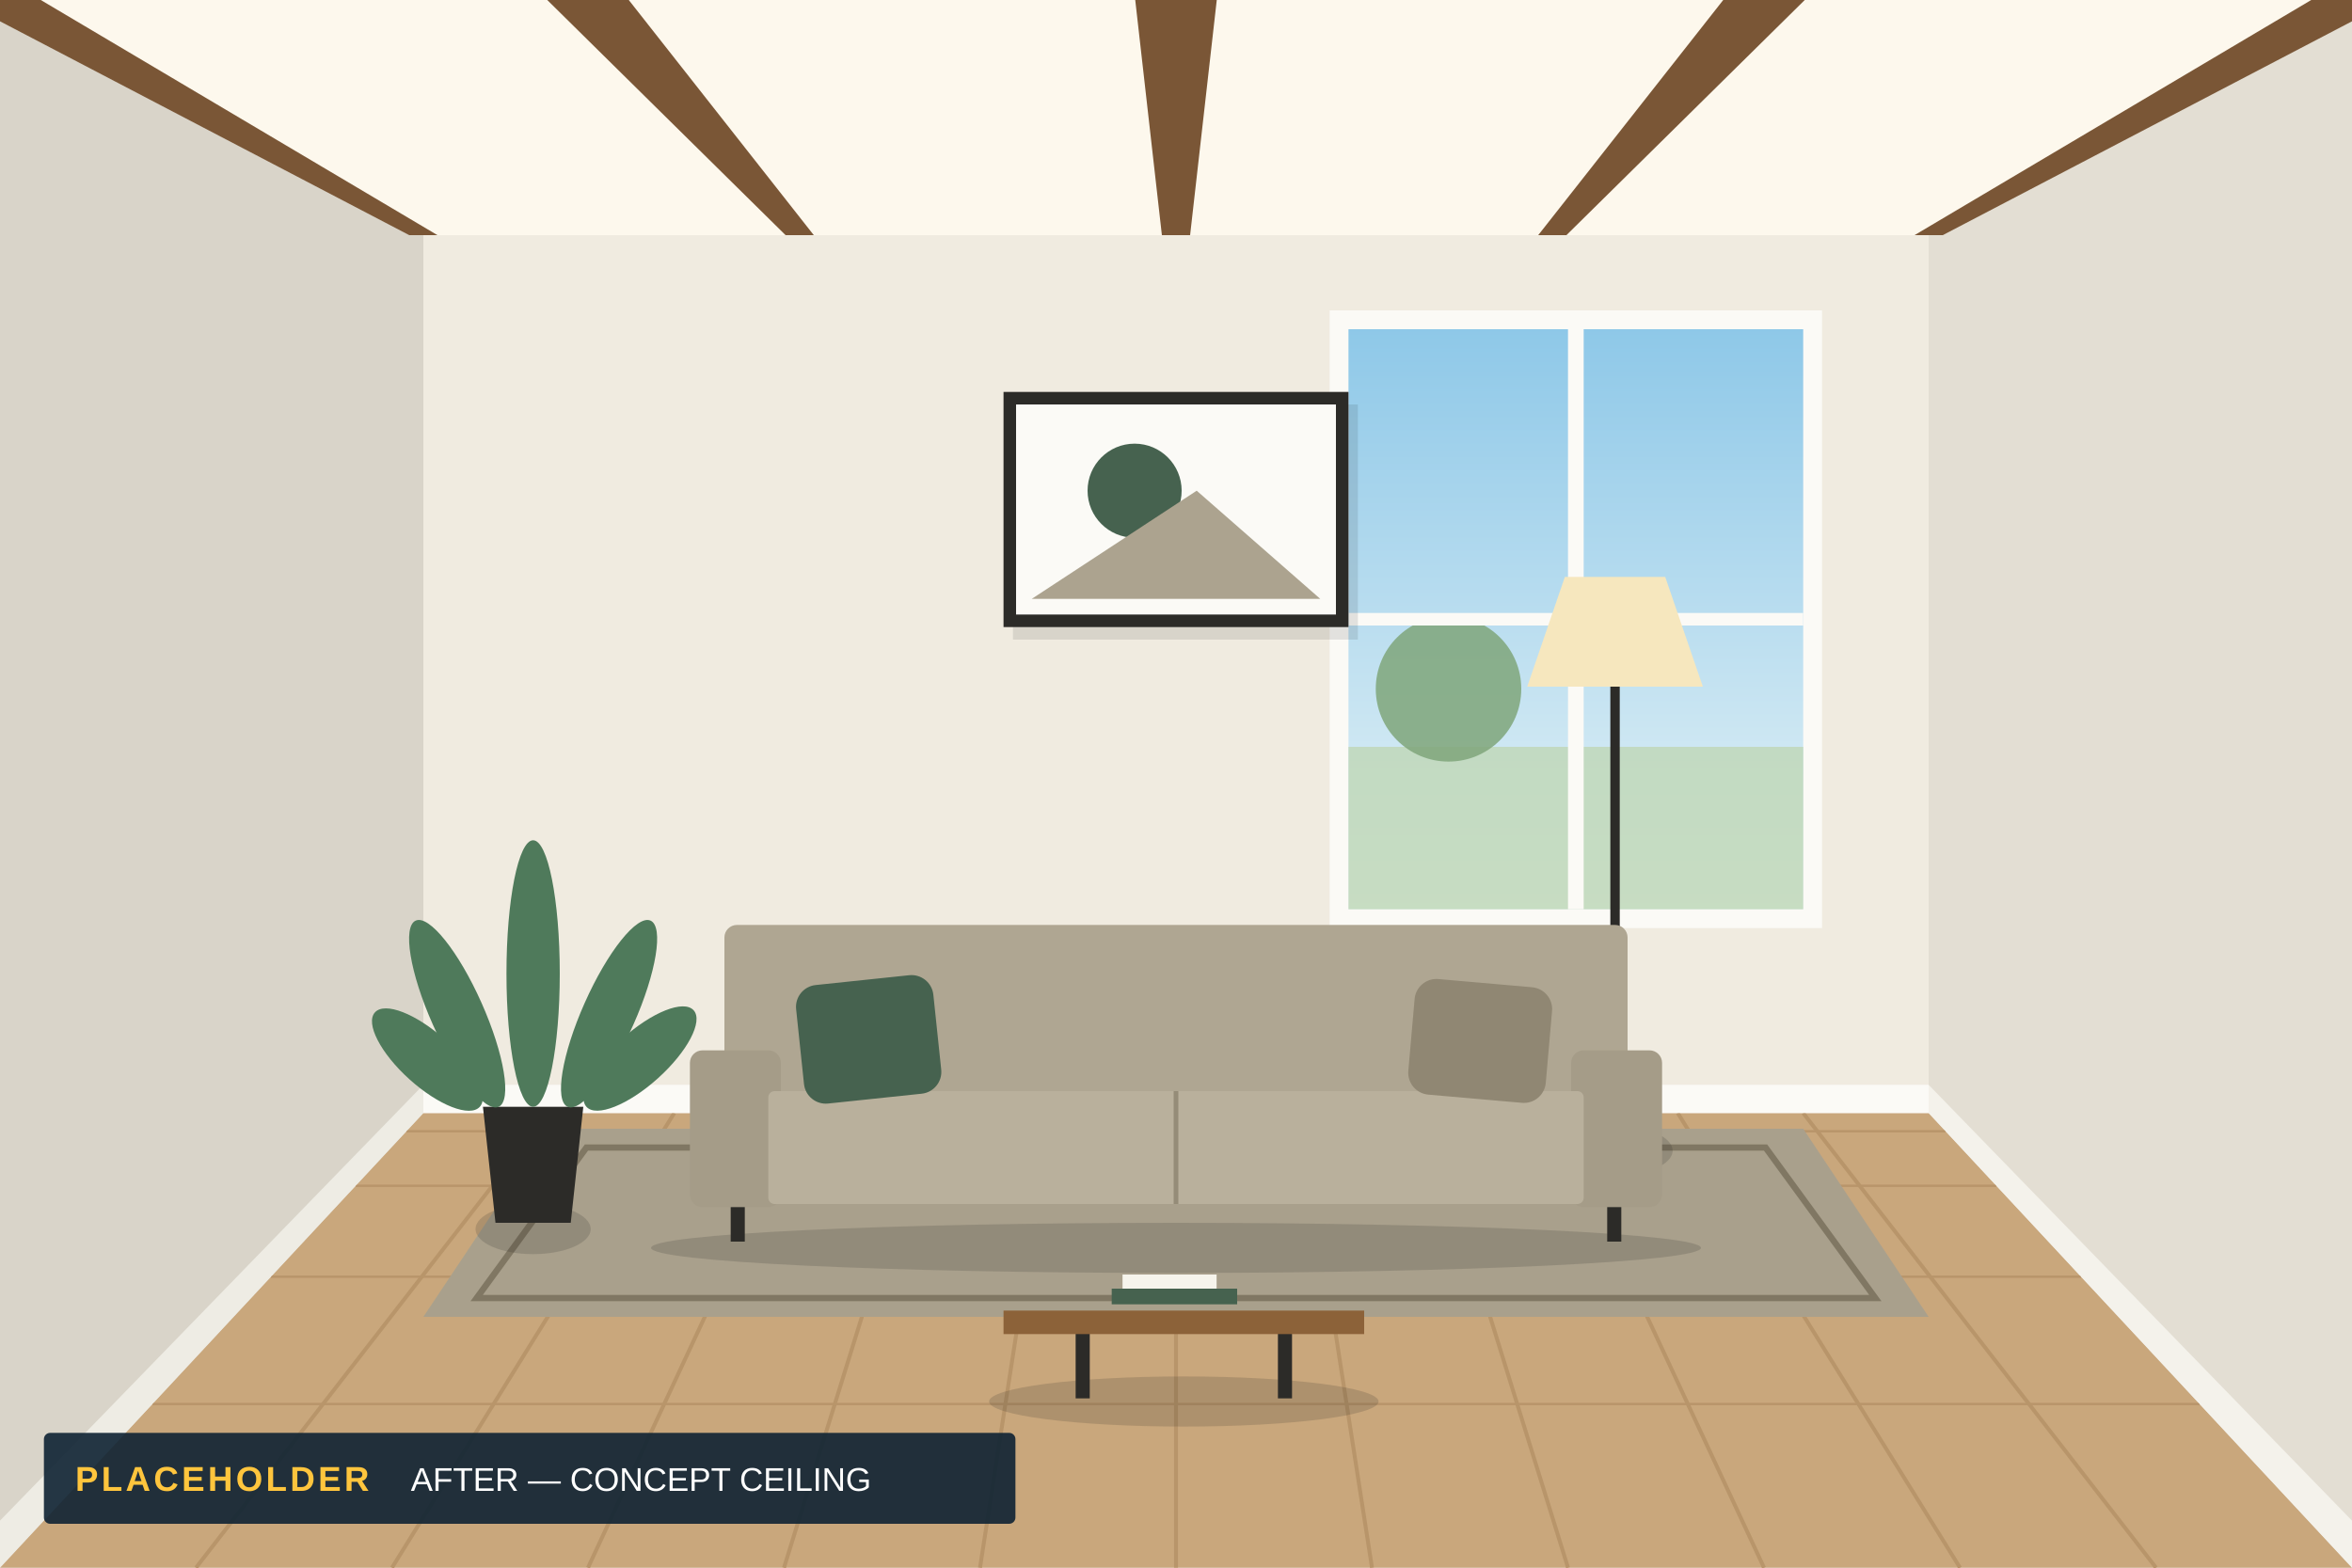
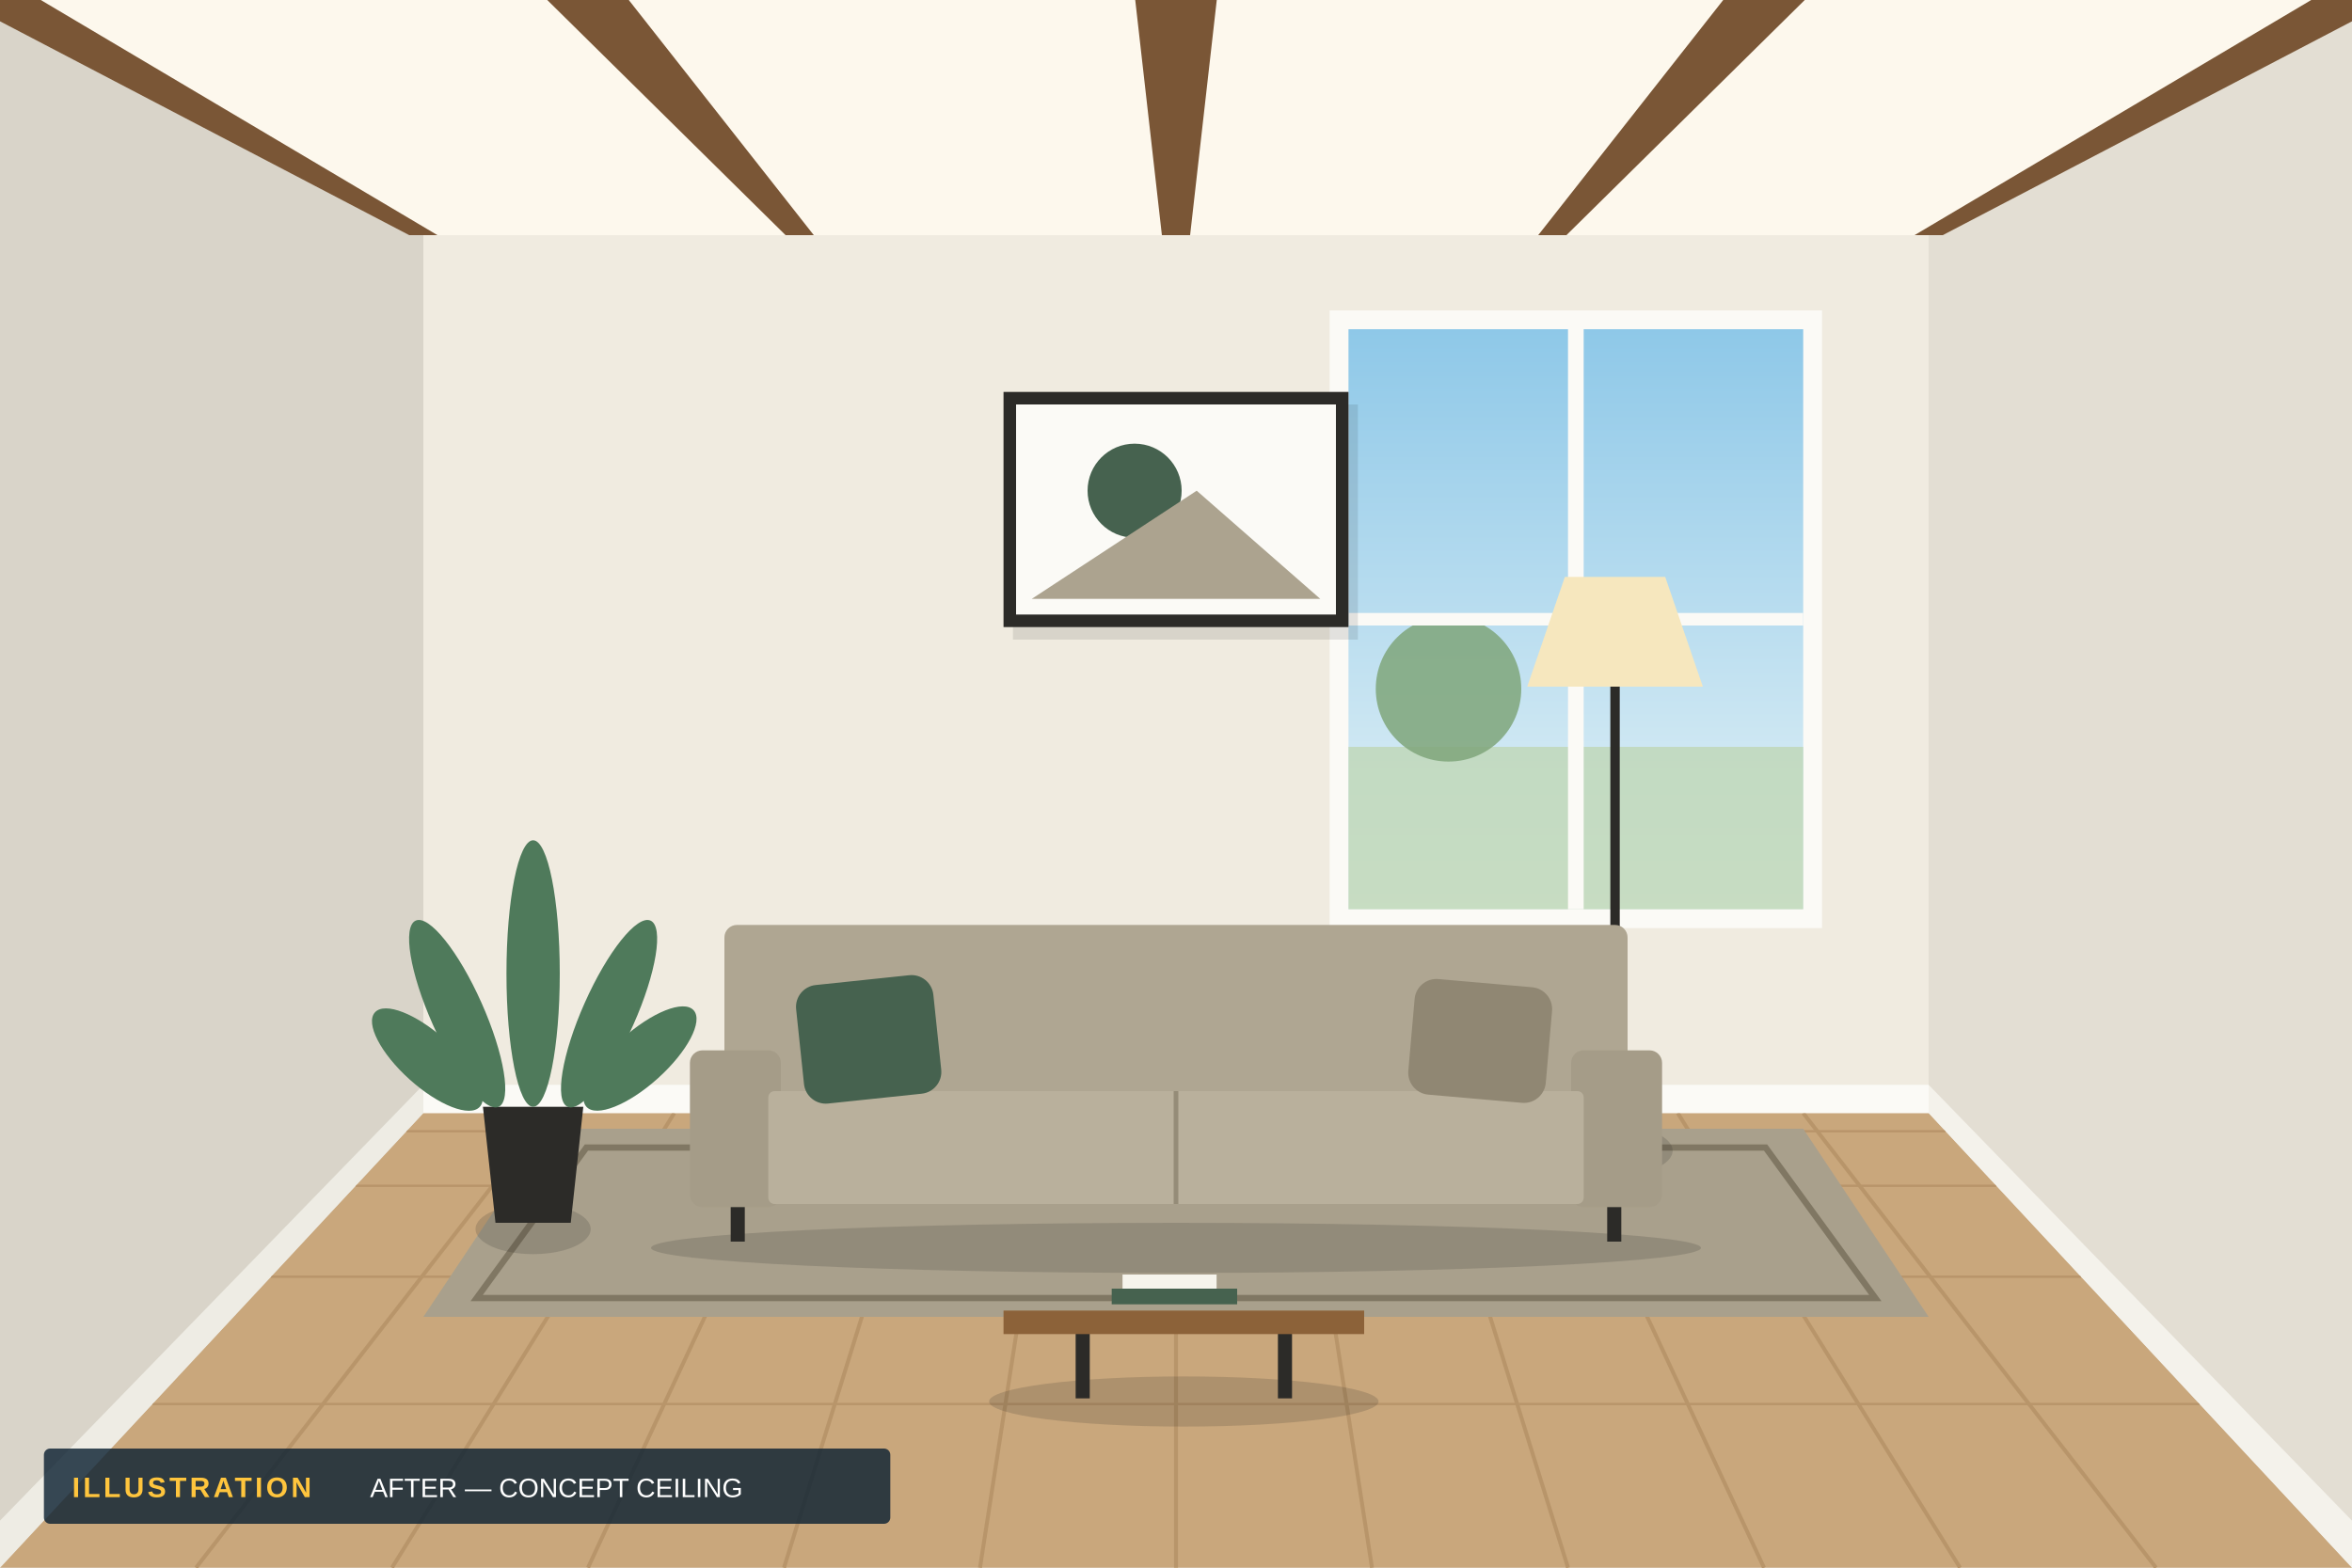
- <svg xmlns="http://www.w3.org/2000/svg" viewBox="0 0 1500 1000" width="1500" height="1000" role="img" aria-label="Placeholder drawing of the same room with a wood beam ceiling concept.">
+ <svg xmlns="http://www.w3.org/2000/svg" viewBox="0 0 1500 1000" width="1500" height="1000" role="img" aria-label="Illustration of the same room with a wood beam ceiling concept.">
  <defs>
    <linearGradient id="sky" x1="0" y1="0" x2="0" y2="1">
      <stop offset="0" stop-color="#8EC8E8" />
      <stop offset="1" stop-color="#E6F3F7" />
    </linearGradient>
    <linearGradient id="dusk" x1="0" y1="0" x2="0" y2="1">
      <stop offset="0" stop-color="#1B2A52" />
      <stop offset=".55" stop-color="#6A4C7E" />
      <stop offset=".8" stop-color="#E5825B" />
      <stop offset="1" stop-color="#F7BE7C" />
    </linearGradient>
  </defs>
  <rect x="0" y="0" width="1500" height="1000" fill="#e1dcd1" />
  <polygon points="0,0 1500,0 1230,150 270,150" fill="#fdf8ed" />
  <polygon points="0,0 270,150 270,710 0,1000" fill="#d9d4c9" />
  <polygon points="1500,0 1230,150 1230,710 1500,1000" fill="#e3ded3" />
  <rect x="270" y="150" width="960" height="560" fill="#F0EBE0" />
  <polygon points="0,1000 270,710 1230,710 1500,1000" fill="#C9A77C" />
  <line x1="350" y1="710" x2="125" y2="1000" stroke="#B8956A" stroke-width="2.5" />
  <line x1="430" y1="710" x2="250" y2="1000" stroke="#B8956A" stroke-width="2.5" />
  <line x1="510" y1="710" x2="375" y2="1000" stroke="#B8956A" stroke-width="2.5" />
  <line x1="590" y1="710" x2="500" y2="1000" stroke="#B8956A" stroke-width="2.5" />
  <line x1="670" y1="710" x2="625" y2="1000" stroke="#B8956A" stroke-width="2.5" />
  <line x1="750" y1="710" x2="750" y2="1000" stroke="#B8956A" stroke-width="2.5" />
  <line x1="830" y1="710" x2="875" y2="1000" stroke="#B8956A" stroke-width="2.5" />
  <line x1="910" y1="710" x2="1000" y2="1000" stroke="#B8956A" stroke-width="2.5" />
  <line x1="990" y1="710" x2="1125" y2="1000" stroke="#B8956A" stroke-width="2.5" />
  <line x1="1070" y1="710" x2="1250" y2="1000" stroke="#B8956A" stroke-width="2.5" />
  <line x1="1150" y1="710" x2="1375" y2="1000" stroke="#B8956A" stroke-width="2.5" />
  <line x1="259.2" y1="721.6" x2="1240.8" y2="721.6" stroke="#B8956A" stroke-width="1.5" />
  <line x1="226.8" y1="756.4" x2="1273.2" y2="756.4" stroke="#B8956A" stroke-width="1.5" />
  <line x1="172.8" y1="814.4" x2="1327.2" y2="814.4" stroke="#B8956A" stroke-width="1.5" />
  <line x1="97.2" y1="895.6" x2="1402.8" y2="895.6" stroke="#B8956A" stroke-width="1.5" />
  <rect x="270" y="692" width="960" height="18" fill="#FBFAF6" />
  <polygon points="0,970 270,692 270,710 0,1000" fill="#EEECE4" />
  <polygon points="1500,970 1230,692 1230,710 1500,1000" fill="#F4F2EB" />
  <polygon points="-26,0 26,0 279,150 261,150" fill="#7A5636" />
  <polygon points="349,0 401,0 519,150 501,150" fill="#7A5636" />
  <polygon points="724,0 776,0 759,150 741,150" fill="#7A5636" />
  <polygon points="1099,0 1151,0 999,150 981,150" fill="#7A5636" />
  <polygon points="1474,0 1526,0 1239,150 1221,150" fill="#7A5636" />
  <rect x="848" y="198" width="314" height="394" fill="#FBFAF6" />
  <rect x="860" y="210" width="290" height="370" fill="url(#sky)" />
  <rect x="860" y="476.4" width="290" height="103.6" fill="#BFD7B5" opacity=".8" />
  <circle cx="923.8" cy="439.4" r="46.4" fill="#7FA67A" opacity=".85" />
  <rect x="1000" y="210" width="10" height="370" fill="#FBFAF6" />
  <rect x="860" y="391" width="290" height="8" fill="#FBFAF6" />
  <rect x="646" y="258" width="220" height="150" fill="#000" opacity=".1" />
  <rect x="640" y="250" width="220" height="150" fill="#2C2B28" />
  <rect x="648" y="258" width="204" height="134" fill="#FBFAF6" />
  <circle cx="723.6" cy="313" r="30" fill="#46624F" />
  <polygon points="658,382 763.2,313 842,382" fill="#aca38f" />
  <polygon points="350,720 1150,720 1230,840 270,840" fill="#A9A08C" />
  <polygon points="374,732 1126,732 1196,828 304,828" fill="none" stroke="#807763" stroke-width="4" />
  <ellipse cx="1030" cy="734" rx="36.72" ry="16" fill="#1a1a1a" opacity=".16" />
  <rect x="1027" y="430" width="6" height="300" fill="#2C2B28" />
  <rect x="1002" y="722" width="56" height="8" fill="#2C2B28" />
  <polygon points="998,368 1062,368 1086,438 974,438" fill="#F6E7BE" />
  <ellipse cx="750" cy="796" rx="334.8" ry="16" fill="#1a1a1a" opacity=".16" />
  <rect x="466" y="768" width="9" height="24" fill="#2C2B28" />
  <rect x="1025" y="768" width="9" height="24" fill="#2C2B28" />
  <rect x="462" y="590" width="576" height="130" rx="8" fill="#afa692" />
  <rect x="440" y="670" width="58" height="100" rx="8" fill="#a59c88" />
  <rect x="1002" y="670" width="58" height="100" rx="8" fill="#a59c88" />
  <rect x="490" y="696" width="520" height="72" rx="4" fill="#B9B09C" />
  <line x1="750" y1="696" x2="750" y2="768" stroke="#958c78" stroke-width="3" />
  <rect x="510" y="625" width="88" height="76" rx="14" fill="#46624F" transform="rotate(-6 554 663)" />
  <rect x="900" y="627" width="88" height="74" rx="14" fill="#908773" transform="rotate(5 944 664)" />
  <ellipse cx="755" cy="894" rx="124.2" ry="16" fill="#1a1a1a" opacity=".16" />
  <rect x="686" y="848" width="9" height="44" fill="#2C2B28" />
  <rect x="815" y="848" width="9" height="44" fill="#2C2B28" />
  <rect x="640" y="836" width="230" height="15" fill="#8C6239" />
  <rect x="709" y="822" width="80" height="10" fill="#46624F" />
  <rect x="715.9" y="813" width="60" height="9" fill="#F6F4EC" />
  <ellipse cx="340" cy="784" rx="36.72" ry="16" fill="#1a1a1a" opacity=".16" />
  <polygon points="308,706 372,706 364,780 316,780" fill="#2C2B28" />
  <ellipse cx="340" cy="621" rx="17" ry="85" fill="#4F7A5B" transform="rotate(0 340 706)" />
  <ellipse cx="318" cy="641" rx="17" ry="65" fill="#4F7A5B" transform="rotate(-24 318 706)" />
  <ellipse cx="362" cy="641" rx="17" ry="65" fill="#4F7A5B" transform="rotate(24 362 706)" />
  <ellipse cx="306" cy="661" rx="17" ry="45" fill="#4F7A5B" transform="rotate(-48 306 706)" />
  <ellipse cx="374" cy="660" rx="17" ry="46" fill="#4F7A5B" transform="rotate(48 374 706)" />
  <g font-family="Verdana, Arial, sans-serif">
-     <rect x="28" y="914" width="619.6" height="58" rx="4" fill="#0E2233" opacity=".9" />
-     <text x="48" y="951" font-size="22" font-weight="700" fill="#FFC53D" letter-spacing="2">PLACEHOLDER</text>
-     <text x="262" y="951" font-size="21" fill="#FFFFFF">AFTER — CONCEPT CEILING</text>
+     <rect x="28" y="924" width="539.8" height="48" rx="4" fill="#0E2233" opacity=".82" />
+     <text x="46" y="955" font-size="18" font-weight="700" fill="#FFC53D" letter-spacing="2">ILLUSTRATION</text>
+     <text x="236" y="955" font-size="17" fill="#FFFFFF">AFTER — CONCEPT CEILING</text>
  </g>
</svg>
